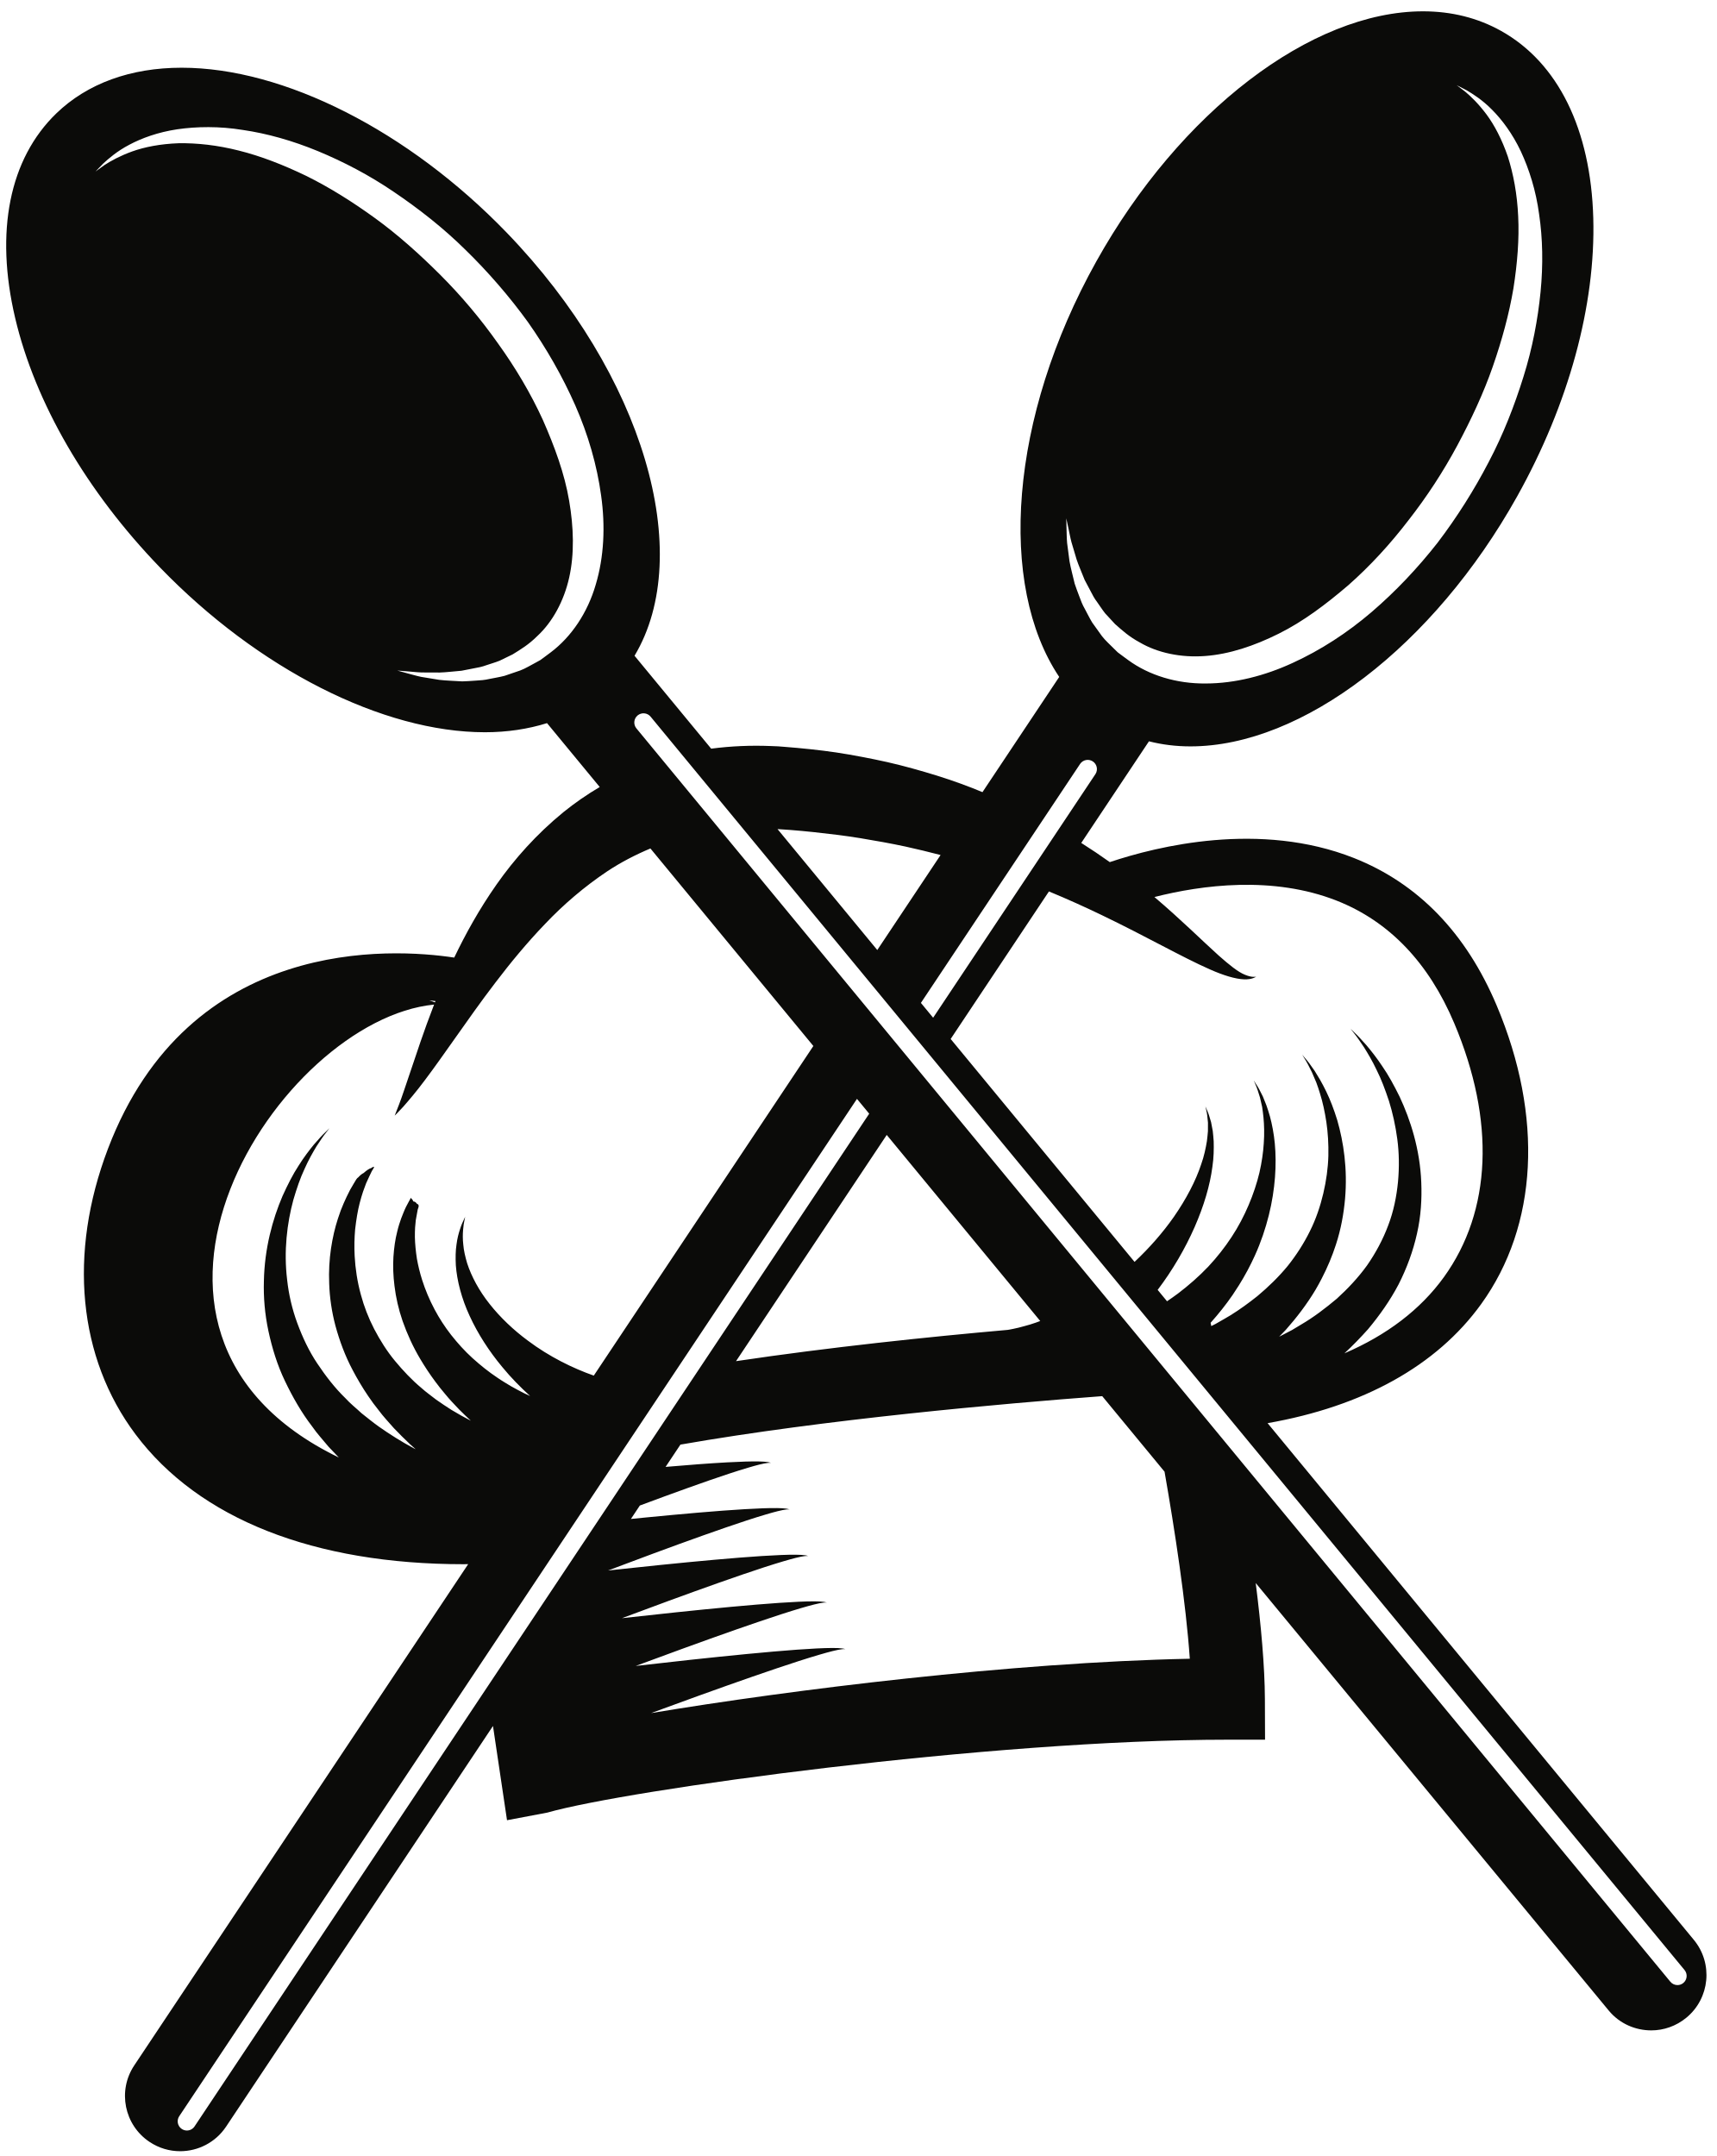
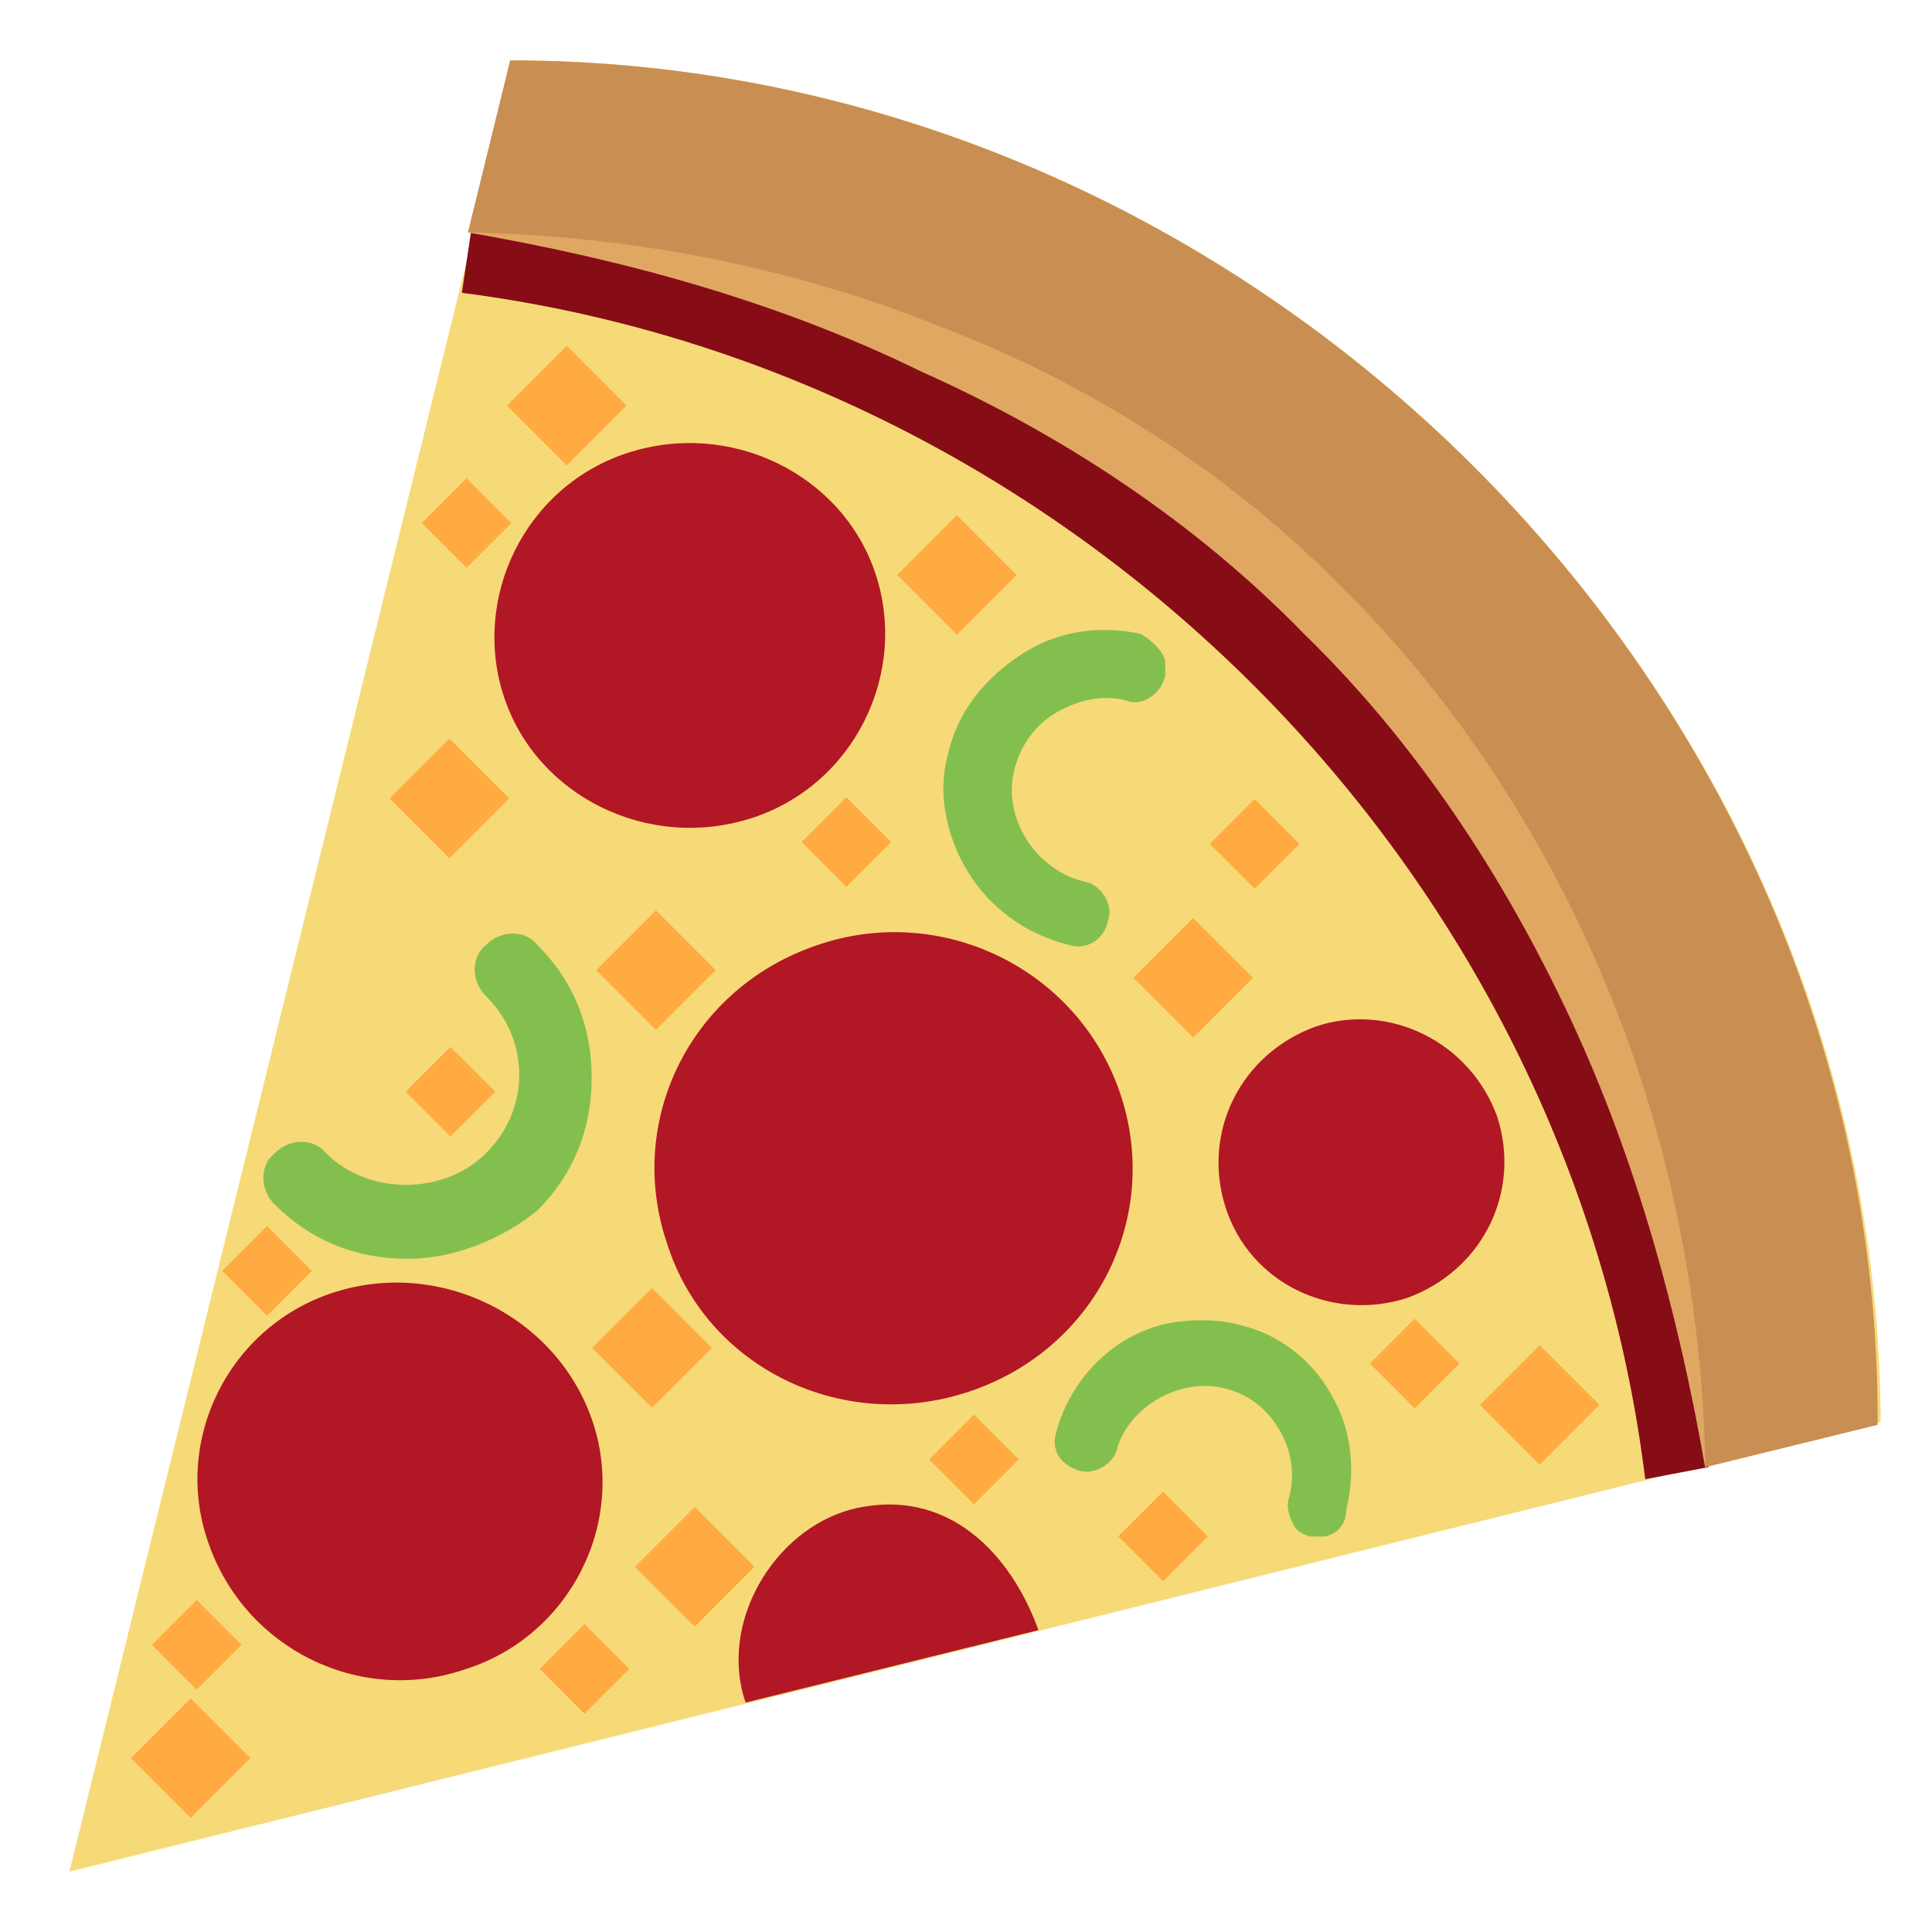
- <svg xmlns="http://www.w3.org/2000/svg" version="1.1" x="0" y="0" width="430" height="540" viewBox="0, 0, 430, 540">
-   <g id="Layer_1">
-     <path d="M421.619,496.667 C421.188,497.022 420.669,497.191 420.155,497.191 C419.488,497.191 418.831,496.907 418.375,496.356 L159.397,182.428 C158.589,181.444 158.729,179.994 159.709,179.183 C160.695,178.376 162.145,178.515 162.954,179.494 L421.927,493.423 C422.74,494.406 422.599,495.857 421.619,496.667 M298.01,415.453 C253.411,416.366 198.236,423.213 163.077,429.068 C166.935,427.649 170.995,426.166 175.065,424.697 C184.148,421.422 193.259,418.229 200.138,416.014 C202,415.416 203.679,414.896 205.169,414.463 C206.436,414.09 207.568,413.775 208.502,413.544 C209.521,413.293 210.327,413.13 210.887,413.071 C211.439,412.995 211.743,413.071 211.743,413.049 L211.682,413.034 C211.574,412.998 211.312,412.907 210.89,412.863 C210.318,412.789 209.477,412.755 208.407,412.758 C206.273,412.766 203.23,412.923 199.592,413.185 C192.314,413.718 182.647,414.674 172.995,415.716 C168.314,416.223 163.636,416.75 159.231,417.257 C163.103,415.819 167.195,414.312 171.296,412.821 C180.16,409.597 189.047,406.456 195.761,404.285 C197.601,403.689 199.254,403.179 200.723,402.747 C201.934,402.392 203.023,402.089 203.924,401.865 C204.918,401.621 205.706,401.463 206.249,401.405 C206.79,401.334 207.086,401.402 207.086,401.385 C207.086,401.406 206.817,401.262 206.254,401.197 C205.696,401.12 204.877,401.081 203.829,401.08 C201.746,401.077 198.769,401.214 195.216,401.458 C188.106,401.945 178.661,402.848 169.229,403.838 C164.653,404.317 160.081,404.818 155.772,405.299 C159.547,403.887 163.527,402.406 167.528,400.94 C176.169,397.772 184.833,394.687 191.381,392.555 C193.188,391.967 194.811,391.464 196.248,391.04 C197.419,390.695 198.474,390.401 199.343,390.185 C200.312,389.946 201.083,389.794 201.613,389.736 C202.139,389.673 202.43,389.73 202.433,389.72 C202.433,389.74 202.164,389.599 201.619,389.53 C201.074,389.453 200.274,389.408 199.253,389.398 C197.213,389.382 194.312,389.506 190.843,389.726 C183.9,390.174 174.674,391.023 165.464,391.96 C160.992,392.412 156.52,392.887 152.313,393.344 C155.987,391.955 159.865,390.502 163.76,389.061 C172.175,385.946 180.62,382.919 187.001,380.828 C188.774,380.247 190.369,379.75 191.779,379.334 C192.905,378.999 193.921,378.715 194.763,378.506 C195.709,378.271 196.46,378.126 196.974,378.07 C197.487,378.012 197.773,378.062 197.776,378.058 C197.776,378.073 197.516,377.941 196.985,377.864 C196.452,377.784 195.67,377.732 194.675,377.719 C192.687,377.689 189.854,377.797 186.467,377.998 C179.691,378.401 170.687,379.197 161.7,380.079 C160.475,380.199 159.246,380.321 158.023,380.444 L160.263,377.079 C168.366,374.057 176.475,371.125 182.623,369.098 C184.366,368.525 185.927,368.035 187.31,367.624 C188.393,367.301 189.374,367.026 190.185,366.826 C191.107,366.599 191.836,366.457 192.34,366.404 C192.839,366.349 193.12,366.393 193.12,366.393 C193.12,366.41 192.868,366.28 192.35,366.198 C191.831,366.117 191.071,366.062 190.1,366.04 C188.16,365.999 185.398,366.087 182.094,366.269 C177.709,366.51 172.363,366.919 166.706,367.407 L170.426,361.823 C206.838,355.46 251.014,351.559 276.073,349.685 L291.684,368.608 C294.263,383.353 297.026,401.312 298.01,415.453 M259.515,331.246 C258.5,331.617 257.499,331.898 256.542,332.154 C255.595,332.441 254.672,332.642 253.801,332.826 C253.306,332.942 252.859,333.005 252.394,333.09 C232.375,334.859 207.81,337.424 184.354,340.92 L222.099,284.259 L260.545,330.865 C260.206,330.984 259.853,331.139 259.515,331.246 M48.727,532.591 C48.285,533.257 47.551,533.617 46.808,533.617 C46.369,533.617 45.925,533.49 45.531,533.229 C44.475,532.526 44.186,531.093 44.892,530.035 L214.645,275.226 L217.709,278.94 L48.727,532.591 z M109.076,250.731 C109.034,250.838 108.99,250.948 108.947,251.051 L107.528,250.549 C108.068,250.608 108.583,250.669 109.076,250.731 M114.213,259.708 C117.147,255.563 120.401,250.909 124.104,246.079 C127.787,241.243 131.905,236.21 136.541,231.395 C141.142,226.54 146.39,222.055 152.099,218.232 C155.506,215.978 159.134,214.098 162.91,212.512 L203.722,261.984 L148.726,344.539 C143.485,342.7 137.558,339.799 132.235,335.796 C128.598,333.113 125.28,329.954 122.637,326.605 C119.97,323.259 118.078,319.691 117.005,316.396 C116.519,314.749 116.155,313.174 116.041,311.756 C115.875,310.339 115.903,309.063 115.99,308.04 C116.06,307.009 116.208,306.174 116.338,305.621 C116.453,305.064 116.513,304.763 116.513,304.763 C116.513,304.763 116.386,305.042 116.141,305.556 C115.884,306.069 115.548,306.821 115.218,307.871 C114.872,308.909 114.528,310.193 114.338,311.721 C114.102,313.246 114.074,314.998 114.173,316.921 C114.458,320.749 115.59,325.204 117.637,329.605 C119.659,334.022 122.494,338.428 125.833,342.426 C127.97,345.029 130.329,347.432 132.777,349.652 C132.292,349.428 131.817,349.22 131.329,348.98 C130.202,348.422 129.076,347.803 127.925,347.159 C126.837,346.492 125.681,345.828 124.598,345.073 C122.414,343.623 120.338,341.955 118.334,340.146 C116.38,338.368 114.604,336.399 112.976,334.328 C111.4,332.308 110.021,330.173 108.866,328 C107.551,325.535 106.516,323.038 105.735,320.591 C105.161,318.786 104.734,317.006 104.427,315.298 C104.132,313.383 103.953,311.546 103.917,309.863 C103.908,309.013 103.929,308.204 103.97,307.432 C104.024,306.794 104.082,306.188 104.141,305.615 C104.329,304.587 104.486,303.68 104.625,302.94 C104.797,302.507 104.884,302.199 104.869,302.028 C104.837,301.734 104.691,301.574 104.45,301.53 C104.186,301.133 103.891,300.932 103.533,300.918 C103.354,300.507 103.208,300.265 103.033,300.252 C103.018,300.011 102.964,299.949 102.87,300.091 C102.779,300.224 102.604,300.549 102.353,301.036 C101.935,301.755 101.472,302.671 101.015,303.825 C100.652,304.681 100.298,305.636 99.971,306.691 C99.799,307.255 99.635,307.848 99.49,308.469 C98.999,310.369 98.691,312.507 98.539,314.826 C98.406,317.105 98.483,319.556 98.81,322.102 C99.154,324.95 99.817,327.914 100.837,330.867 C101.975,334.104 103.454,337.357 105.303,340.452 C106.44,342.358 107.678,344.231 109.015,346.026 C109.805,347.101 110.634,348.148 111.5,349.157 C112.608,350.526 113.823,351.778 115.016,353.038 C115.976,354.002 116.95,354.935 117.936,355.841 C116.334,355.016 114.713,354.126 113.074,353.124 C111.792,352.33 110.534,351.451 109.242,350.563 C108.044,349.61 106.725,348.705 105.563,347.644 C103.138,345.627 100.955,343.297 98.903,340.826 C96.872,338.366 95.183,335.658 93.719,332.862 C92.281,330.085 91.169,327.19 90.392,324.293 C89.481,320.986 88.999,317.702 88.831,314.574 C88.707,312.251 88.767,310.01 88.949,307.918 C89.224,305.523 89.581,303.284 90.089,301.331 C90.353,300.301 90.64,299.351 90.93,298.469 C91.194,297.717 91.456,297.02 91.699,296.376 C92.274,295.122 92.748,294.083 93.123,293.337 C93.505,292.742 93.707,292.383 93.699,292.298 C93.678,292.15 93.424,292.249 92.958,292.562 C92.469,292.69 91.849,293.116 91.074,293.799 C90.649,294.003 90.206,294.353 89.732,294.884 C89.584,294.959 89.415,295.131 89.221,295.415 C89.039,295.683 88.821,296.052 88.561,296.515 C87.98,297.436 87.389,298.522 86.809,299.777 C86.319,300.808 85.833,301.929 85.36,303.135 C85.113,303.801 84.87,304.499 84.64,305.218 C83.897,307.491 83.304,310.014 82.901,312.733 C82.503,315.47 82.323,318.403 82.452,321.467 C82.563,324.924 83.076,328.531 84.036,332.126 C85.056,335.859 86.449,339.625 88.34,343.18 C89.505,345.384 90.785,347.553 92.192,349.624 C93.027,350.865 93.911,352.068 94.846,353.222 C96.026,354.822 97.377,356.23 98.652,357.698 C99.99,359.079 101.324,360.45 102.698,361.723 C103.167,362.154 103.642,362.572 104.117,362.99 C103.918,362.888 103.732,362.785 103.531,362.684 C100.646,361.133 97.723,359.319 94.825,357.272 C93.381,356.238 91.996,355.103 90.561,353.968 C89.25,352.731 87.767,351.586 86.534,350.217 C83.862,347.63 81.573,344.639 79.473,341.507 C77.364,338.366 75.764,334.915 74.462,331.394 C73.163,327.867 72.318,324.206 71.923,320.585 C71.036,313.336 71.903,306.329 73.471,300.54 C74.313,297.664 75.214,295.026 76.266,292.8 C77.264,290.544 78.335,288.67 79.258,287.142 C80.221,285.656 81.01,284.483 81.623,283.737 C82.213,282.976 82.526,282.569 82.526,282.569 C82.526,282.569 82.159,282.924 81.47,283.598 C80.76,284.25 79.811,285.301 78.618,286.678 C77.473,288.083 76.114,289.831 74.768,291.993 C73.369,294.123 72.061,296.695 70.757,299.58 C68.273,305.378 66.26,312.691 66.097,320.837 C65.972,324.9 66.328,329.148 67.234,333.387 C68.142,337.614 69.449,341.898 71.376,345.906 C73.288,349.906 75.521,353.823 78.196,357.291 C79.446,359.117 80.932,360.679 82.295,362.356 C83.152,363.265 84.004,364.168 84.864,365.054 C19.246,333.275 70.052,255.387 108.725,251.611 C106.126,258.286 104.268,264.066 102.748,268.54 C101.564,272.005 100.681,274.757 99.967,276.578 C99.245,278.433 98.859,279.421 98.859,279.421 C98.859,279.421 99.639,278.692 100.979,277.221 C102.304,275.713 104.235,273.475 106.456,270.492 C108.696,267.527 111.277,263.862 114.213,259.708 M115.772,170.661 C113.665,170.522 111.742,170.486 110.024,170.278 C108.322,170 106.807,169.748 105.484,169.531 C104.18,169.259 103.097,168.913 102.205,168.692 C100.446,168.205 99.508,167.946 99.508,167.946 C99.508,167.946 100.478,168.024 102.298,168.17 C103.208,168.235 104.313,168.387 105.624,168.427 C106.928,168.433 108.427,168.441 110.108,168.445 C111.776,168.399 113.615,168.153 115.595,167.996 C116.566,167.809 117.58,167.611 118.63,167.403 C119.681,167.218 120.761,167.015 121.82,166.61 C122.889,166.241 124.011,165.936 125.109,165.499 C126.17,164.983 127.259,164.455 128.38,163.911 C130.438,162.637 132.398,161.479 134.589,159.298 C138.367,155.802 141.249,150.557 142.561,144.672 C143.896,138.736 143.703,132.101 142.547,125.378 C141.406,118.624 138.91,111.855 135.975,105.187 C132.936,98.541 129.109,92.097 124.742,86.03 C120.417,79.894 115.615,74.19 110.362,68.924 C105.138,63.703 99.707,58.831 94.012,54.696 C88.322,50.563 82.543,46.945 76.772,44.086 C70.983,41.291 65.285,39.075 59.851,37.724 C54.421,36.342 49.285,35.799 44.734,35.875 C40.193,36.041 36.237,36.808 33.127,37.923 C30.013,39.049 27.699,40.342 26.189,41.327 C24.698,42.371 23.928,42.97 23.928,42.97 C23.928,42.97 24.579,42.245 25.864,40.95 C27.218,39.709 29.285,37.881 32.388,36.255 C35.468,34.613 39.542,33.11 44.416,32.38 C49.275,31.683 54.909,31.581 60.875,32.556 C66.862,33.432 73.206,35.204 79.586,37.835 C85.956,40.473 92.446,43.837 98.652,48.067 C104.869,52.273 111.016,57.068 116.621,62.608 C122.228,68.078 127.545,74.197 132.243,80.683 C136.865,87.257 140.884,94.272 144.099,101.559 C147.307,108.853 149.524,116.495 150.565,124.129 C151.636,131.752 151.303,139.466 149.208,146.444 C147.17,153.451 143.146,159.47 137.954,163.382 C137.37,163.818 136.792,164.247 136.22,164.676 L135.358,165.308 L134.326,165.882 C132.941,166.597 131.627,167.44 130.287,167.933 C128.951,168.39 127.648,168.834 126.383,169.268 C125.1,169.604 123.823,169.795 122.613,170.046 C121.404,170.336 120.214,170.415 119.07,170.476 C117.925,170.552 116.826,170.64 115.772,170.661 M194.979,207.671 L198.006,207.88 C199.897,208.021 201.867,208.216 203.823,208.418 C207.731,208.842 211.613,209.298 215.441,209.925 C219.26,210.56 223.05,211.229 226.766,212.026 C229.754,212.678 232.686,213.4 235.586,214.152 L219.733,237.948 L194.744,207.657 L194.979,207.671 z M270.525,191.348 C271.23,190.289 272.656,190.004 273.72,190.709 C274.777,191.414 275.066,192.845 274.36,193.903 L233.722,254.904 L230.659,251.191 L270.525,191.348 z M267.663,132.565 C267.862,133.45 268.038,134.555 268.376,135.819 C268.749,137.071 269.176,138.512 269.656,140.12 C270.184,141.706 270.948,143.393 271.669,145.243 C272.134,146.122 272.619,147.032 273.118,147.979 C273.599,148.929 274.106,149.904 274.801,150.802 C275.459,151.718 276.076,152.704 276.812,153.63 C277.613,154.496 278.435,155.386 279.28,156.299 C281.095,157.903 282.77,159.445 285.489,160.91 C289.93,163.516 295.784,164.758 301.797,164.31 C307.866,163.875 314.161,161.77 320.263,158.721 C326.402,155.677 332.155,151.33 337.691,146.592 C343.176,141.761 348.239,136.234 352.783,130.3 C357.408,124.384 361.476,118.139 365.001,111.59 C368.485,105.077 371.581,98.47 373.892,91.823 C376.206,85.181 377.994,78.603 379.063,72.252 C380.066,65.9 380.54,59.806 380.26,54.211 C380.012,48.612 379.049,43.542 377.663,39.207 C376.187,34.91 374.31,31.347 372.344,28.688 C370.368,26.034 368.458,24.193 367.08,23.034 C365.649,21.906 364.853,21.342 364.853,21.342 C364.853,21.342 365.735,21.754 367.346,22.613 C368.924,23.55 371.272,25 373.727,27.498 C376.19,29.972 378.807,33.438 380.916,37.892 C382.988,42.342 384.712,47.707 385.505,53.698 C386.398,59.685 386.536,66.267 385.861,73.136 C385.18,80.001 383.834,87.184 381.583,94.352 C379.352,101.516 376.539,108.786 372.856,115.753 C369.244,122.704 364.919,129.563 360.069,135.934 C355.113,142.258 349.561,148.135 343.513,153.322 C337.46,158.499 330.786,162.835 323.775,166.038 C316.789,169.262 309.309,171.175 302.023,171.19 C294.726,171.263 287.797,169.153 282.555,165.311 C281.966,164.878 281.388,164.452 280.815,164.028 L279.96,163.387 L279.112,162.561 C278.029,161.448 276.839,160.43 275.98,159.29 C275.156,158.142 274.355,157.024 273.575,155.939 C272.884,154.808 272.331,153.64 271.74,152.555 C271.113,151.484 270.693,150.366 270.3,149.287 C269.898,148.213 269.498,147.184 269.175,146.184 C268.699,144.126 268.175,142.274 267.878,140.572 C267.655,138.862 267.455,137.338 267.281,136.008 C267.162,134.682 267.181,133.542 267.136,132.628 C267.093,130.801 267.069,129.829 267.069,129.829 C267.069,129.829 267.275,130.779 267.663,132.565 M275.971,229.208 C286.985,234.497 296.078,239.731 303.009,242.782 C306.458,244.321 309.45,245.208 311.574,245.288 C313.739,245.381 314.663,244.565 314.652,244.636 C314.652,244.636 314.381,244.679 313.885,244.659 C313.387,244.656 312.669,244.486 311.817,244.137 C310.088,243.451 307.91,241.684 305.225,239.308 C301.165,235.665 295.923,230.423 289.148,224.674 C300.952,221.676 318.792,219.256 334.866,225.609 C347.956,230.786 357.843,241.118 364.255,256.316 C374.547,280.706 373.625,303.278 361.652,319.873 C355.762,328.036 347.309,334.418 336.73,338.966 C338.774,337.079 340.755,335.042 342.662,332.906 C345.54,329.461 348.182,325.724 350.306,321.682 C352.377,317.611 353.951,313.311 354.912,308.975 C355.906,304.642 356.155,300.273 355.986,296.139 C355.655,287.831 353.276,280.494 350.571,274.704 C349.152,271.828 347.751,269.262 346.276,267.139 C344.859,264.981 343.455,263.229 342.272,261.821 C341.047,260.441 340.077,259.38 339.356,258.72 C338.654,258.038 338.279,257.674 338.279,257.674 C338.279,257.674 338.6,258.088 339.201,258.856 C339.827,259.615 340.637,260.796 341.637,262.297 C342.6,263.832 343.727,265.719 344.801,267.985 C345.933,270.216 346.931,272.867 347.893,275.76 C348.799,278.676 349.526,281.896 349.98,285.31 C350.44,288.726 350.491,292.356 350.155,296.015 C349.795,299.673 349.057,303.388 347.702,306.918 C346.379,310.456 344.571,313.822 342.413,316.924 C340.196,320.004 337.584,322.768 334.832,325.275 C331.956,327.689 329.025,329.923 325.904,331.746 C325.133,332.209 324.375,332.669 323.615,333.122 C322.827,333.535 322.044,333.939 321.271,334.341 C320.975,334.496 320.684,334.646 320.392,334.797 C320.946,334.228 321.505,333.663 322.052,333.079 C324.799,329.98 327.362,326.625 329.515,323.016 C330.056,322.093 330.568,321.158 331.055,320.213 C332.488,317.45 333.684,314.597 334.613,311.716 C335.872,307.869 336.565,303.976 336.895,300.251 C337.545,292.813 336.527,286.051 334.939,280.554 C334.107,277.866 333.18,275.433 332.182,273.389 C331.673,272.325 331.146,271.357 330.654,270.48 C330.171,269.654 329.713,268.904 329.294,268.235 C328.353,266.875 327.607,265.837 327.017,265.183 C326.458,264.514 326.158,264.154 326.158,264.154 C326.158,264.154 326.398,264.554 326.851,265.296 C327.332,266.032 327.905,267.164 328.61,268.59 C328.946,269.343 329.314,270.187 329.69,271.115 C330,271.978 330.339,272.916 330.631,273.926 C331.288,276.005 331.818,278.427 332.215,281.046 C332.598,283.66 332.783,286.511 332.714,289.506 C332.63,292.543 332.194,295.733 331.441,298.937 C330.687,302.11 329.62,305.315 328.088,308.369 C326.577,311.436 324.692,314.364 322.538,317.066 C320.244,319.854 317.639,322.369 314.926,324.636 C312.734,326.377 310.513,327.997 308.229,329.413 C307.684,329.747 307.135,330.069 306.583,330.38 C305.874,330.791 305.164,331.196 304.464,331.595 C304.103,331.78 303.749,331.958 303.39,332.135 L303.219,331.316 C305.182,329.119 307.042,326.796 308.726,324.352 C309.279,323.541 309.811,322.722 310.329,321.89 C311.836,319.479 313.171,316.981 314.313,314.455 C315.84,311.096 316.973,307.683 317.805,304.359 C319.434,297.798 319.783,291.612 319.3,286.408 C319.062,283.905 318.612,281.609 318.086,279.64 C317.814,278.637 317.486,277.71 317.205,276.869 C316.89,276.058 316.588,275.314 316.317,274.648 C315.656,273.31 315.138,272.294 314.682,271.649 C314.265,270.988 314.04,270.636 314.04,270.636 C314.04,270.636 314.2,271.021 314.501,271.737 C314.838,272.449 315.171,273.534 315.584,274.881 C315.75,275.58 315.935,276.36 316.123,277.216 C316.233,278.037 316.381,278.924 316.46,279.87 C316.643,281.792 316.708,283.987 316.538,286.327 C316.397,288.645 316.037,291.13 315.448,293.701 C314.817,296.358 313.901,299.111 312.728,301.858 C311.579,304.551 310.18,307.245 308.478,309.822 C306.776,312.419 304.817,314.904 302.665,317.212 C300.292,319.709 297.695,321.97 295.023,323.998 C294.123,324.667 293.216,325.302 292.307,325.92 L289.957,323.071 C297.533,313.069 302.481,301.435 303.666,292.257 C304.017,289.943 304.042,287.78 303.993,285.891 C303.954,284.948 303.826,284.062 303.758,283.257 C303.607,282.459 303.464,281.722 303.339,281.058 C302.959,279.743 302.666,278.753 302.346,278.115 C302.07,277.465 301.921,277.117 301.921,277.117 C301.921,277.117 302,277.484 302.152,278.178 C302.343,278.866 302.439,279.904 302.558,281.174 C302.554,281.819 302.55,282.538 302.55,283.315 C302.466,284.094 302.428,284.927 302.293,285.813 C301.999,287.579 301.598,289.547 300.859,291.613 C299.498,295.766 297.104,300.325 294.017,304.777 C291.251,308.736 287.873,312.579 284.169,316.055 L238.111,260.225 L262.727,223.273 C267.396,225.203 271.821,227.209 275.971,229.208 M424.257,485.867 L317.495,356.451 C341.378,352.257 359.803,342.129 370.994,326.614 C385.201,306.919 386.611,279.668 374.873,251.84 C367.209,233.68 355.176,221.255 339.1,214.894 C315.577,205.595 289.899,211.931 277.971,215.928 C275.712,214.314 273.318,212.707 270.823,211.123 L287.778,185.671 C291.084,186.513 294.561,186.942 298.185,186.942 C326.209,186.942 359.093,161.772 380.009,124.314 C392.908,101.217 399.676,76.47 399.068,54.632 C398.45,32.363 390.242,15.706 375.965,7.736 C370.143,4.484 363.57,2.835 356.421,2.835 C328.4,2.835 295.516,28.004 274.602,65.463 C252.746,104.606 249.9,146.561 265.3,169.547 L246.078,198.403 C245.195,198.045 244.331,197.673 243.432,197.331 C239.598,195.835 235.62,194.506 231.548,193.325 C227.48,192.132 223.318,191.053 219.079,190.202 C214.838,189.344 210.549,188.552 206.215,188.023 C204.048,187.764 201.882,187.519 199.626,187.319 L196.43,187.051 L194.875,186.93 L193.04,186.856 C188.112,186.656 183.094,186.861 178.128,187.513 L158.931,164.244 C174.169,138.766 161.316,93.871 126.884,58.236 C102.288,32.775 71.098,16.96 45.493,16.96 C32.71,16.96 21.86,20.914 14.117,28.395 C2.356,39.759 -1.31,57.96 3.797,79.646 C8.804,100.908 21.687,123.095 40.069,142.123 C64.67,167.586 95.859,183.402 121.465,183.402 C127.061,183.402 132.256,182.599 137.013,181.119 L150.214,197.119 C146.977,199.016 143.945,201.136 141.14,203.398 C134.35,208.945 128.82,215.195 124.419,221.462 C120.005,227.744 116.577,233.987 113.776,239.826 L113.771,239.84 C98.201,237.487 47.383,234.284 27.034,287.74 C17.051,313.983 19.56,340.029 33.92,359.211 C49.822,380.45 78.688,391.78 116.15,391.78 C116.519,391.78 116.9,391.758 117.267,391.757 L33.625,517.309 C29.389,523.664 31.112,532.245 37.464,536.476 C39.822,538.047 42.484,538.799 45.114,538.799 C49.584,538.799 53.973,536.635 56.633,532.636 L123.477,432.299 L126.991,455.9 L137.088,453.991 C157.167,448.26 247.981,435.73 307.602,435.73 L316.857,435.73 L316.817,425.504 C316.783,417.416 315.854,407.034 314.519,396.492 L402.932,503.562 C405.665,506.874 409.619,508.537 413.602,508.537 C416.701,508.537 419.817,507.479 422.392,505.352 C428.281,500.494 429.119,491.757 424.257,485.867" fill="#0B0B09" />
+ <svg xmlns="http://www.w3.org/2000/svg" viewBox="0 0 64 64" enable-background="new 0 0 64 64">
+   <path d="m62.3 47.1c-.1-24.4-20.8-45-45.2-45.1l-14.8 60 60-14.9" fill="#f6da77" />
+   <path d="m54.5 49l2.1-.4c-1-19-14.6-38.9-41-40.9l-.3 2c20.2 2.6 36.7 19 39.2 39.3" fill="#860d16" />
+   <path d="M56.5,48.6l5.7-1.4C62.3,22.8,41.5,2,16.9,2l-1.4,5.7C39,9.9,54.3,25.3,56.5,48.6z" fill="#c98e52" />
+   <g fill="#83bf4f">
+     <path d="m13.5 41.7c-1.7 0-3.2-.6-4.4-1.8-.5-.5-.5-1.3 0-1.7.5-.5 1.3-.5 1.7 0 1.4 1.4 3.9 1.4 5.3 0 .7-.7 1.1-1.6 1.1-2.6 0-1-.4-1.9-1.1-2.6-.5-.5-.5-1.3 0-1.7.5-.5 1.3-.5 1.7 0 1.2 1.2 1.8 2.7 1.8 4.4 0 1.7-.6 3.2-1.8 4.4-1.1.9-2.7 1.6-4.3 1.6" />
+     <path d="m38.6 21.9c0 .2 0 .3 0 .5-.1.3-.2.5-.5.7-.3.2-.6.2-.8.1-.8-.2-1.6 0-2.3.4-.7.4-1.2 1.1-1.4 1.9-.4 1.6.7 3.3 2.3 3.7.6.1 1 .8.8 1.3-.1.6-.7 1-1.3.8-2-.5-3.5-2-4-4-.2-.8-.2-1.6 0-2.3.3-1.4 1.2-2.5 2.4-3.3 1.2-.8 2.6-1 4-.7.3.2.7.5.8.9" />
+     <path d="m43.9 50.9c-.2 0-.3 0-.5 0-.3-.1-.5-.2-.6-.5-.1-.2-.2-.5-.1-.8.2-.7.1-1.5-.3-2.2-.4-.7-1-1.2-1.8-1.4-1.5-.4-3.2.6-3.6 2-.1.5-.8.9-1.3.7-.6-.2-.9-.7-.7-1.3.5-1.8 2-3.3 3.9-3.6.7-.1 1.5-.1 2.2.1 1.3.3 2.4 1.2 3 2.3.7 1.2.8 2.5.5 3.8 0 .5-.3.8-.7.9" />
+   </g>
+   <g fill="#b21725">
+     <path d="m37.1 36.2c1.4 4.1-.8 8.5-5 9.9-4.2 1.4-8.7-.8-10-4.9-1.4-4.1.8-8.5 5-9.9 4.1-1.4 8.6.8 10 4.9" />
+     <path d="m49.6 37c.8 2.5-.5 5.1-3 6-2.5.8-5.2-.5-6-3-.8-2.5.5-5.1 3-6 2.4-.8 5.1.5 6 3" />
+     <path d="m29 19c1.1 3.3-.7 7-4.1 8.1-3.4 1.1-7.1-.7-8.2-4-1.1-3.3.7-7 4.1-8.1 3.4-1.1 7.1.7 8.2 4" />
+     <path d="m34.4 54l-9.7 2.4c-.9-2.6.9-5.7 3.5-6.4 3.2-.8 5.3 1.5 6.2 4" />
+     <path d="m19.6 47c1.2 3.4-.7 7.2-4.2 8.3-3.5 1.2-7.3-.7-8.5-4.2-1.2-3.4.7-7.2 4.2-8.3 3.5-1.1 7.3.8 8.5 4.2" />
+   </g>
+   <path d="m15.5 7.7c5.3.1 10.6 1.1 15.6 3.1 5 1.9 9.7 4.9 13.5 8.8 3.8 3.8 6.8 8.5 8.8 13.5 2 5 3 10.3 3.1 15.6-.9-5.2-2.3-10.3-4.5-15-2.2-4.7-5.1-9.1-8.8-12.7-3.6-3.7-8-6.6-12.7-8.7-4.7-2.3-9.8-3.7-15-4.6" fill="#e0a763" />
+   <g fill="#ffab41">
+     <path transform="matrix(.7071-.7071.7071.7071-3.9946 17.2545)" d="m17.4 12h2.8v2.8h-2.8z" />
+     <path transform="matrix(.7071-.7071.7071.7071-4.1507 28.0237)" d="m30.3 17.6h2.8v2.8h-2.8z" />
+     <path transform="matrix(.7071-.7071.7071.7071-14.3158 18.3168)" d="m13.5 25h2.8v2.8h-2.8z" />
+     <path transform="matrix(.7071-.7071.7071.7071-16.3143 24.7814)" d="m20.3 30.7h2.8v2.8h-2.8z" />
+     <path transform="matrix(.7071-.7071.7071.7071-11.3159 37.4112)" d="m38.1 31h2.8v2.8h-2.8z" />
+     <path transform="matrix(.7071-.7071.7071.7071-17.9387 49.7234)" d="m49.6 45.1h2.8v2.8h-2.8z" />
+     <path transform="matrix(.7071-.7071.7071.7071-25.2128 28.3886)" d="m20.2 43.2h2.8v2.8h-2.8z" />
+     <path transform="matrix(.7071-.7071.7071.7071-29.9482 31.4675)" d="m21.6 50.5h2.8v2.8h-2.8z" />
+     <path transform="matrix(.7071-.7071.7071.7071-39.29 21.5427)" d="m4.9 56.8h2.8v2.8h-2.8z" />
+     <path transform="matrix(.7071-.7071.7071.7071-7.7377 15.9843)" d="m14.4 16.3h2.1v2.1h-2.1z" />
+     <path transform="matrix(.7071-.7071.7071.7071-11.4898 28.0347)" d="m27 26.8h2.1v2.1h-2.1z" />
+     <path transform="matrix(.7071-.7071.7071.7071-7.5833 37.5714)" d="m40.5 26.9h2.1v2.1h-2.1z" />
+     <path transform="matrix(.7071-.7071.7071.7071-21.212 21.1733)" d="m13.9 35.1h2.1v2.1h-2.1z" />
+     <path transform="matrix(.7071-.7071.7071.7071-27.1462 18.6237)" d="m7.8 41h2.1v2.1h-2.1z" />
+     <path transform="matrix(.7071-.7071.7071.7071-36.6179 20.6153)" d="m5.5 53.4h2.1v2.1h-2.1z" />
+     <path transform="matrix(.7072-.707.707.7072-33.3849 29.894)" d="m18.3 54.2h2.1v2.1h-2.1z" />
+     <path transform="matrix(.7071-.7071.7071.7071-24.7295 36.9615)" d="m31.2 47.3h2.1v2.1h-2.1z" />
+     <path transform="matrix(.7071-.7071.7071.7071-24.6875 42.1982)" d="m37.5 49.8h2.1v2.1h-2.1z" />
+     <path transform="matrix(.7071-.7071.7071.7071-18.1918 46.3728)" d="m45.8 44.1h2.1v2.1h-2.1z" />
  </g>
</svg>
